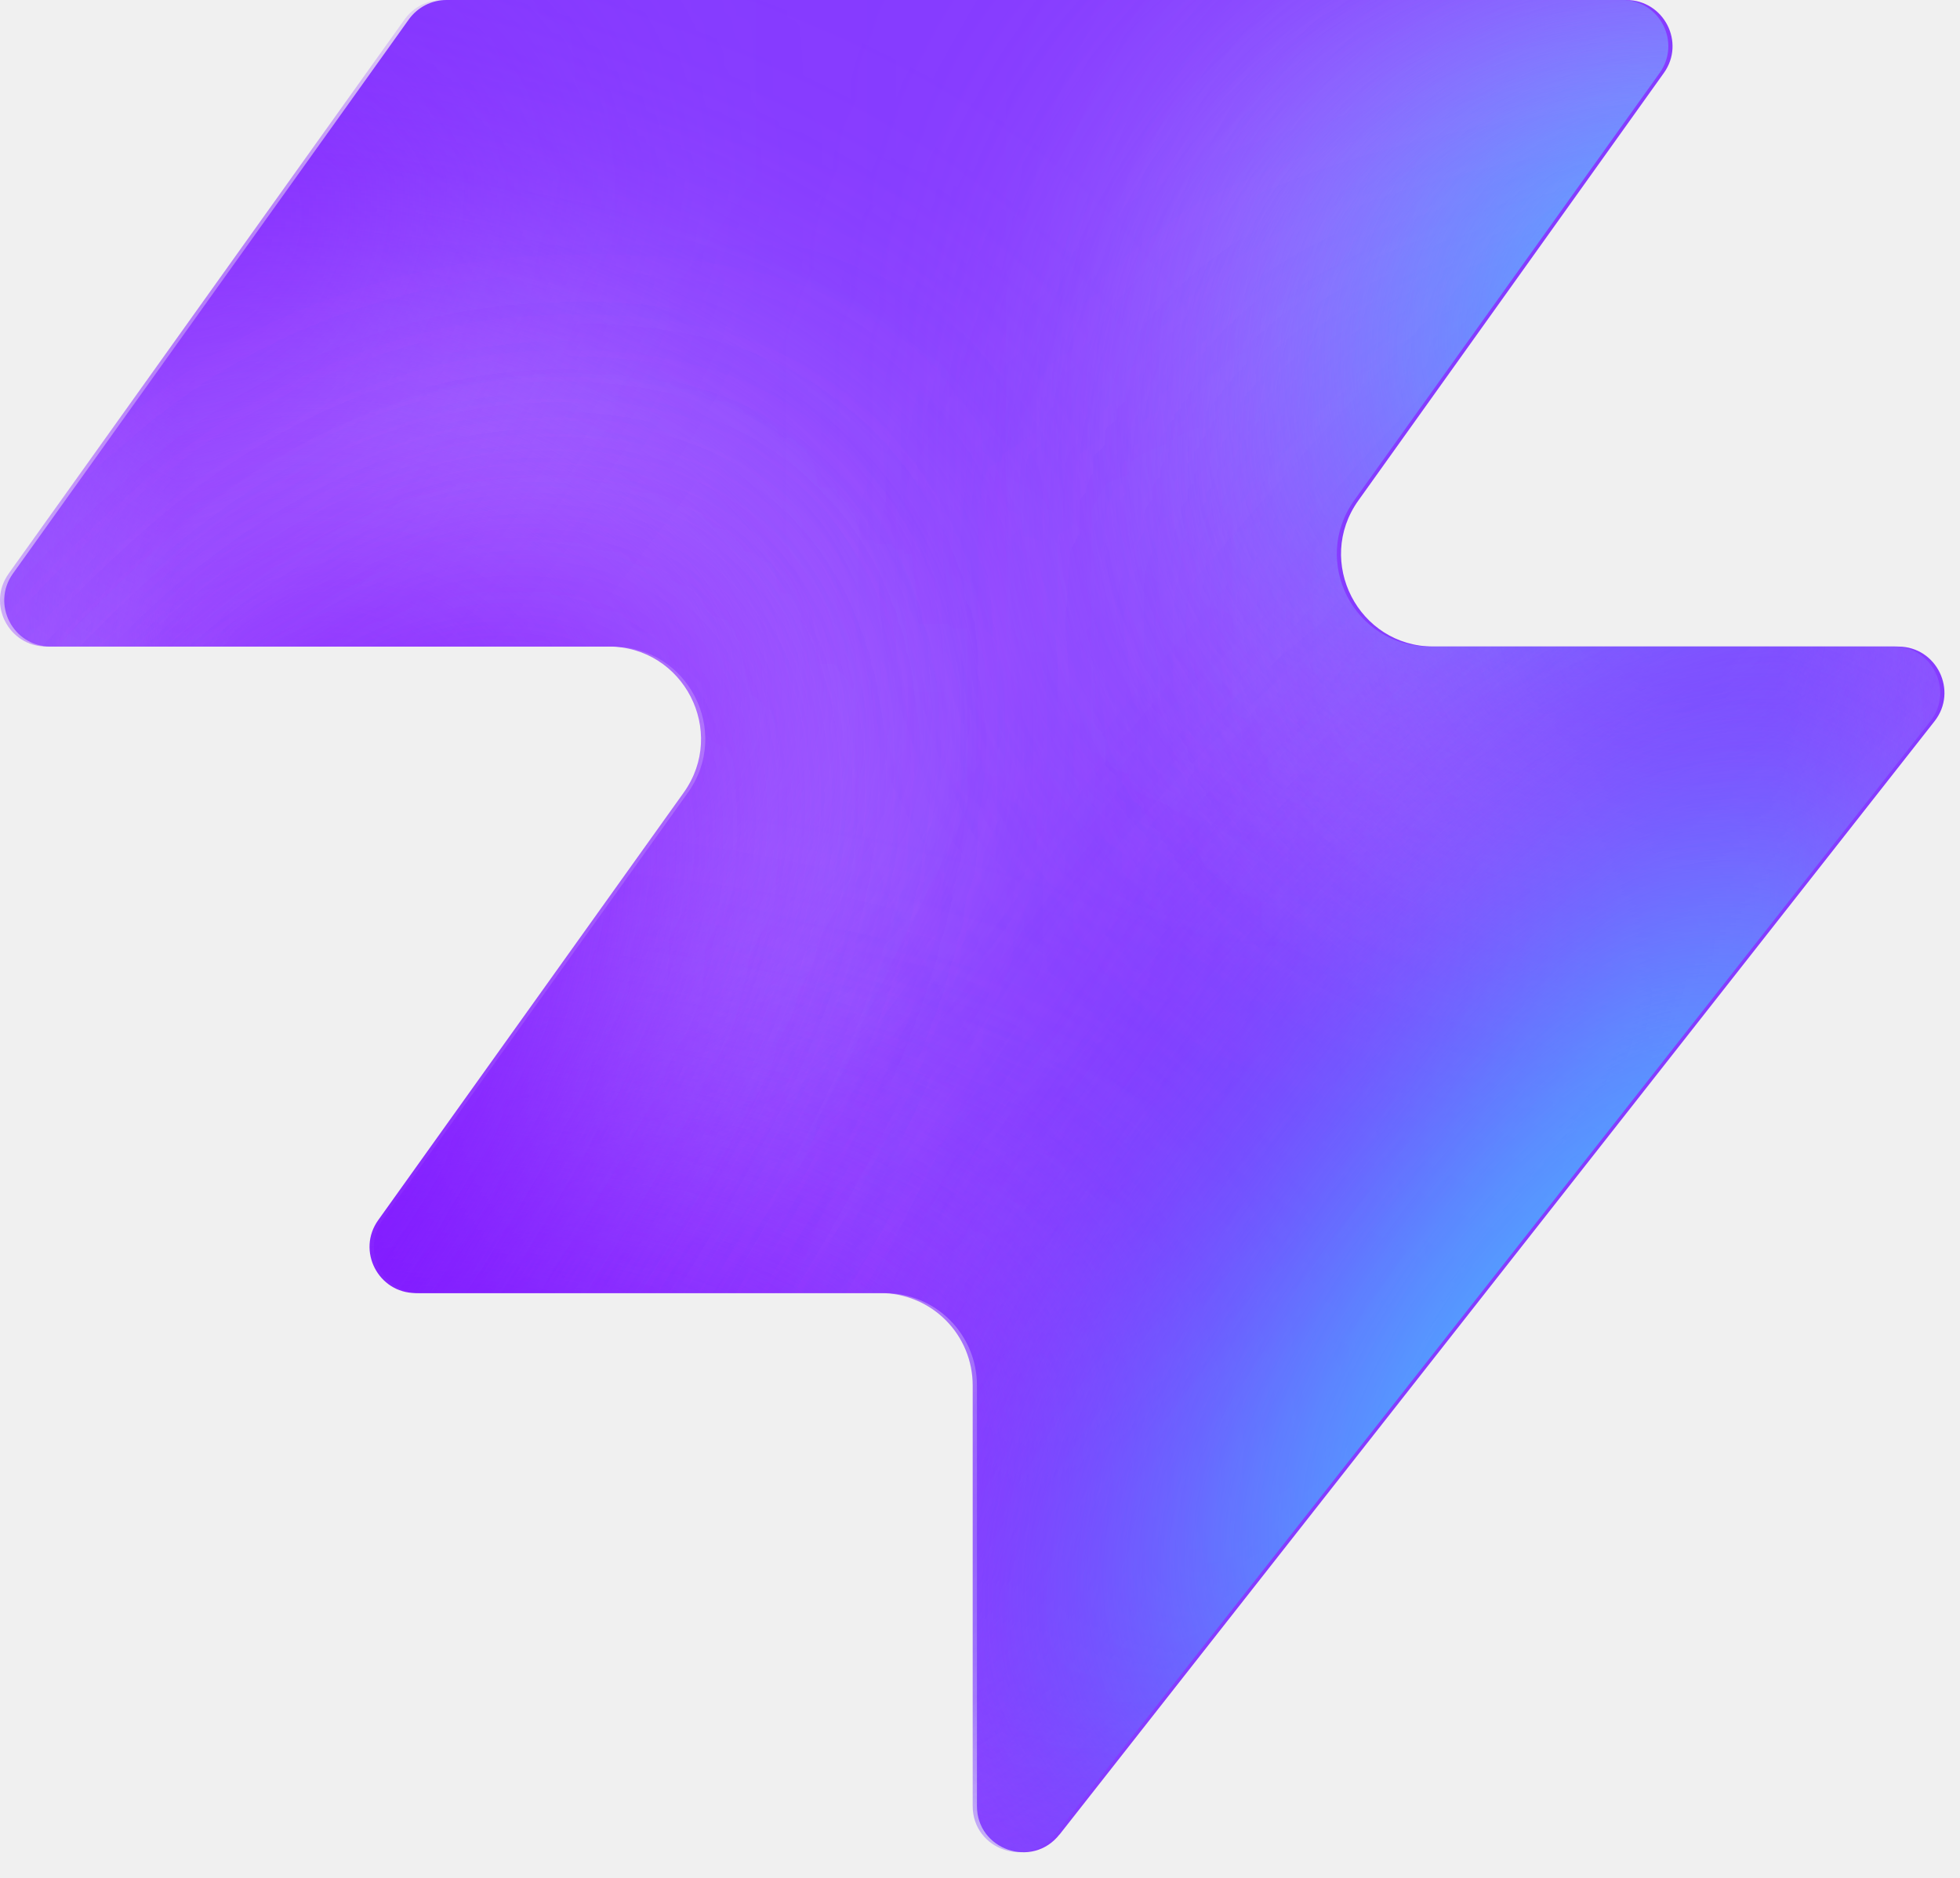
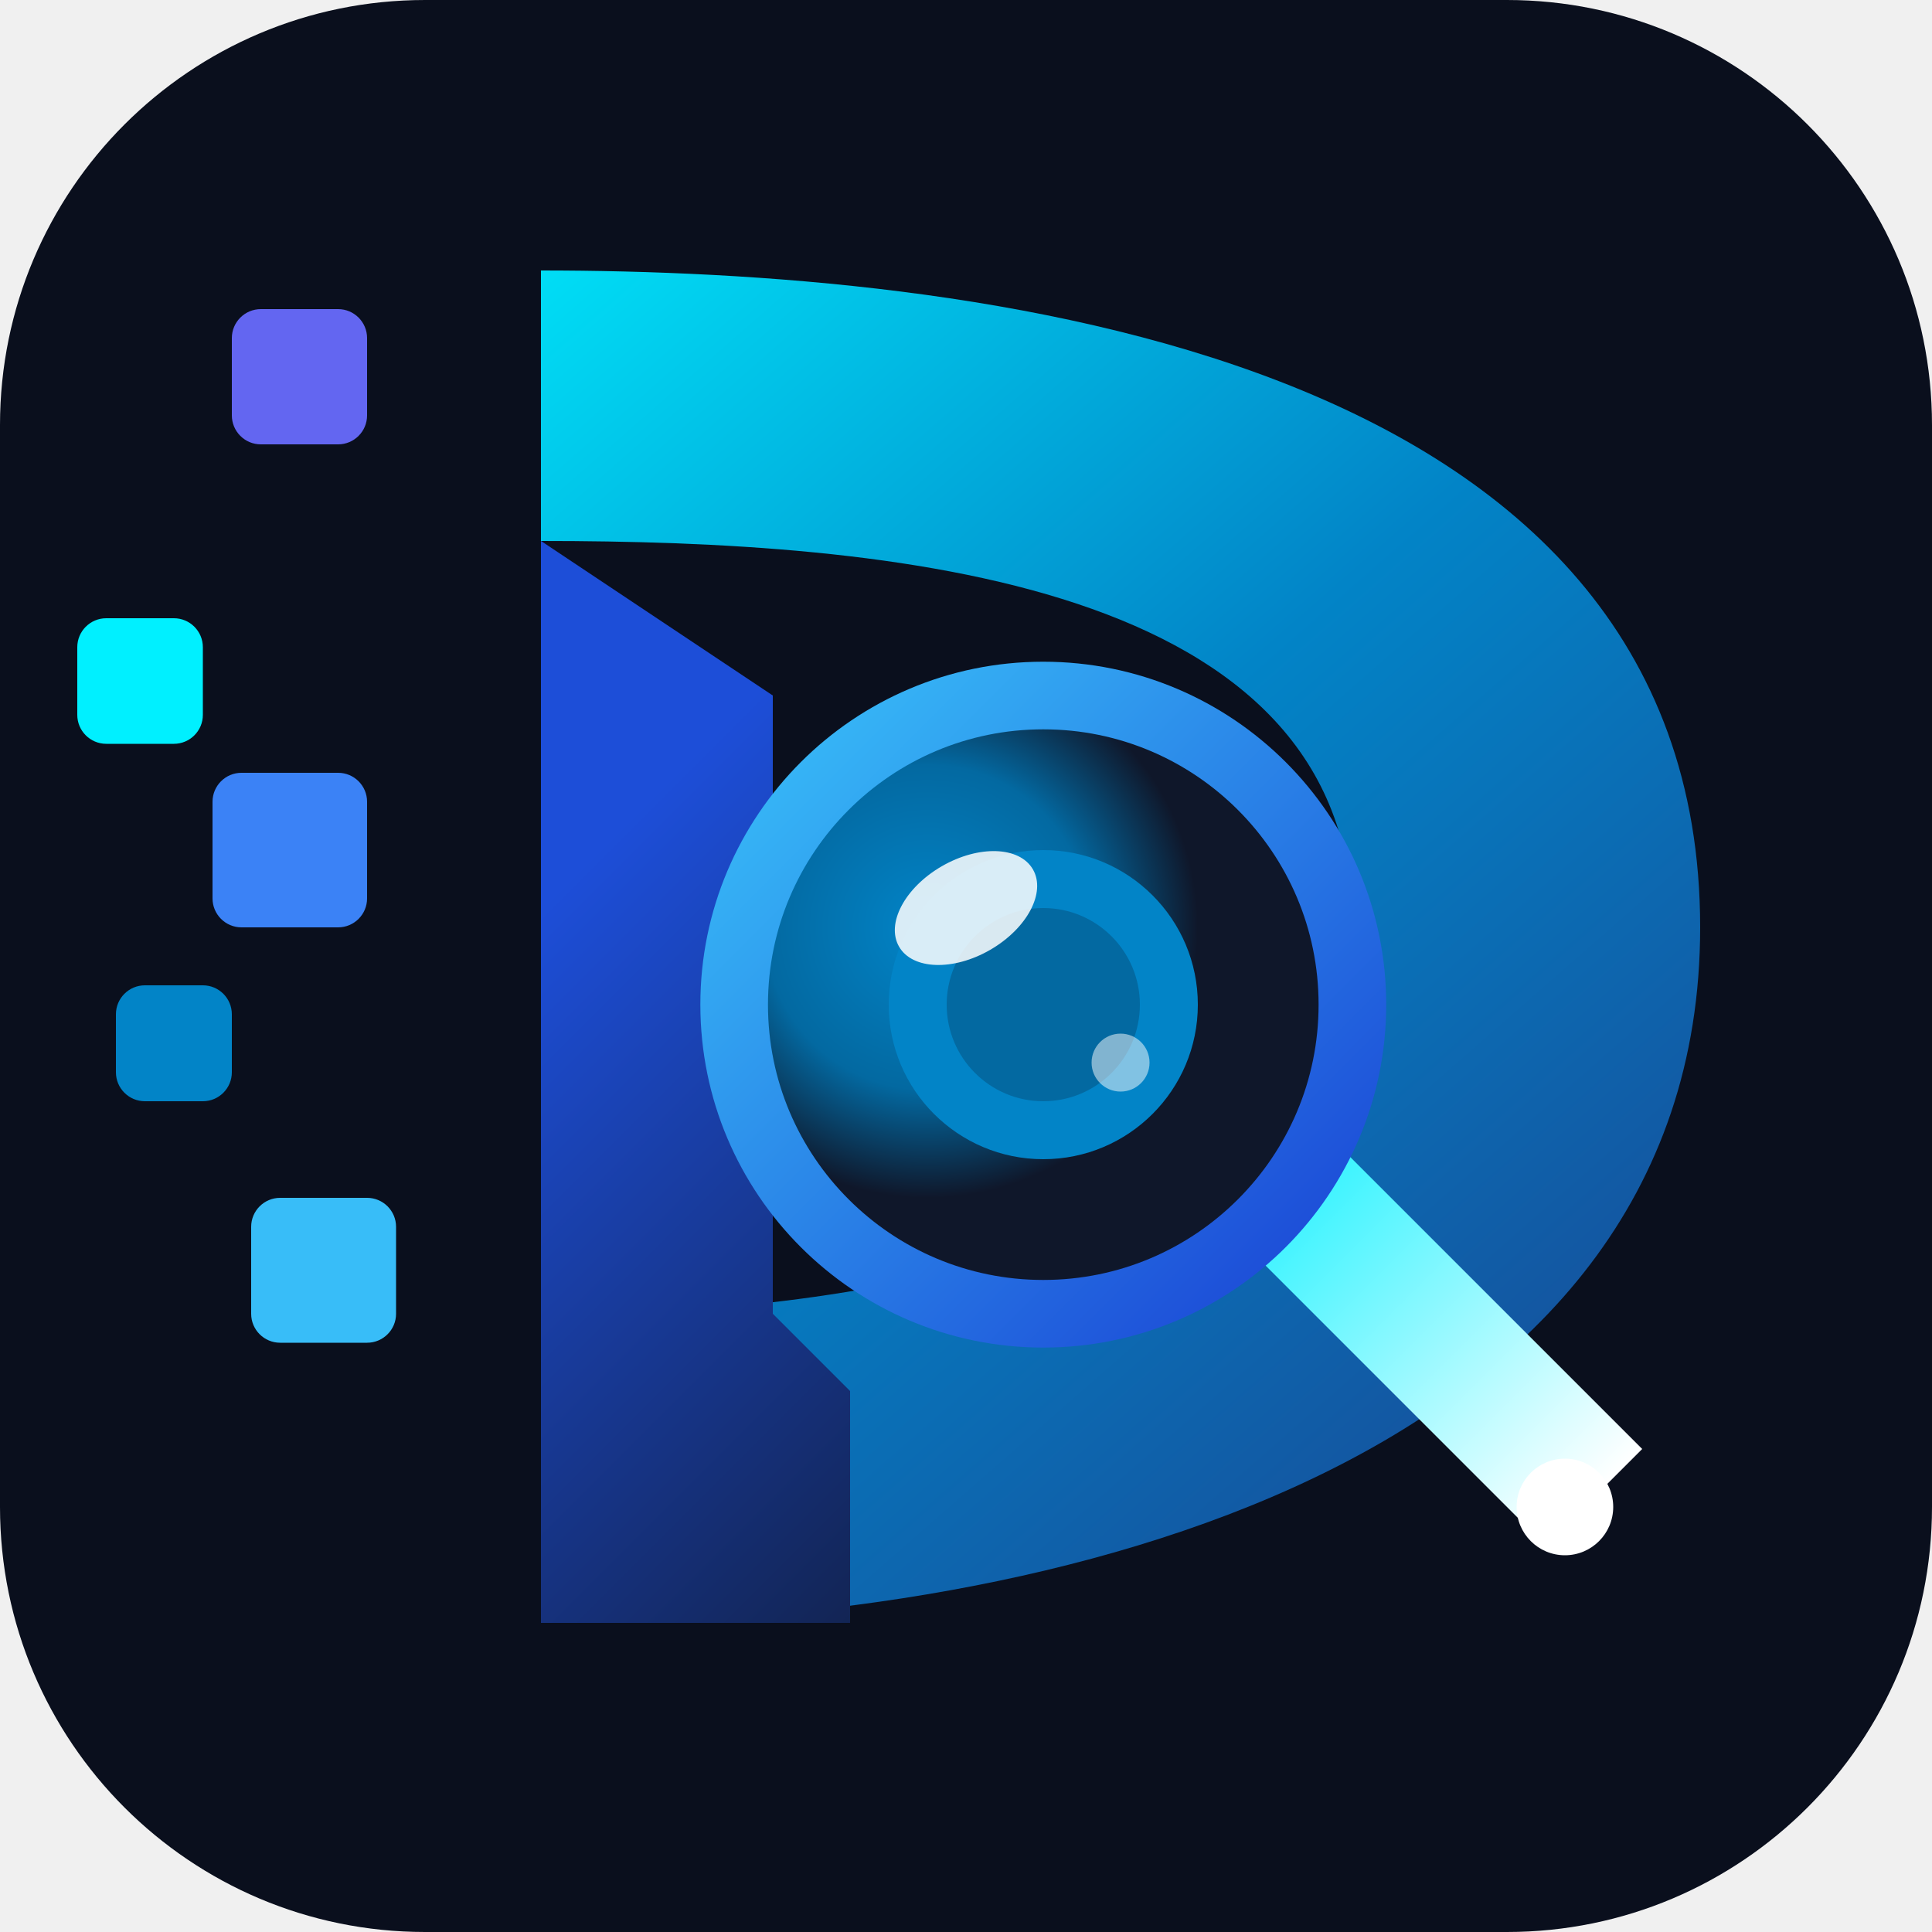
- <svg xmlns="http://www.w3.org/2000/svg" width="48" height="46" fill="none" viewBox="0 0 48 46">
-   <path fill="#863bff" d="M25.946 44.938c-.664.845-2.021.375-2.021-.698V33.937a2.26 2.26 0 0 0-2.262-2.262H10.287c-.92 0-1.456-1.04-.92-1.788l7.48-10.471c1.07-1.497 0-3.578-1.842-3.578H1.237c-.92 0-1.456-1.04-.92-1.788L10.013.474c.214-.297.556-.474.92-.474h28.894c.92 0 1.456 1.04.92 1.788l-7.48 10.471c-1.07 1.498 0 3.579 1.842 3.579h11.377c.943 0 1.473 1.088.89 1.83L25.947 44.94z" style="fill:#863bff;fill:color(display-p3 .525 .23 1);fill-opacity:1" />
-   <mask id="a" width="48" height="46" x="0" y="0" maskUnits="userSpaceOnUse" style="mask-type:alpha">
-     <path fill="#000" d="M25.842 44.938c-.664.844-2.021.375-2.021-.698V33.937a2.26 2.26 0 0 0-2.262-2.262H10.183c-.92 0-1.456-1.04-.92-1.788l7.48-10.471c1.07-1.498 0-3.579-1.842-3.579H1.133c-.92 0-1.456-1.04-.92-1.787L9.91.473c.214-.297.556-.474.92-.474h28.894c.92 0 1.456 1.04.92 1.788l-7.48 10.471c-1.07 1.498 0 3.578 1.842 3.578h11.377c.943 0 1.473 1.088.89 1.832L25.843 44.94z" style="fill:#000;fill-opacity:1" />
-   </mask>
-   <g mask="url(#a)">
-     <g filter="url(#b)">
-       <ellipse cx="5.508" cy="14.704" fill="#ede6ff" rx="5.508" ry="14.704" style="fill:#ede6ff;fill:color(display-p3 .927 .903 1);fill-opacity:1" transform="matrix(.00324 1 1 -.00324 -4.47 31.516)" />
-     </g>
-     <g filter="url(#c)">
-       <ellipse cx="10.399" cy="29.851" fill="#ede6ff" rx="10.399" ry="29.851" style="fill:#ede6ff;fill:color(display-p3 .927 .903 1);fill-opacity:1" transform="matrix(.00324 1 1 -.00324 -39.328 7.883)" />
-     </g>
-     <g filter="url(#d)">
-       <ellipse cx="5.508" cy="30.487" fill="#7e14ff" rx="5.508" ry="30.487" style="fill:#7e14ff;fill:color(display-p3 .492 .077 1);fill-opacity:1" transform="rotate(89.814 -25.913 -14.639)scale(1 -1)" />
-     </g>
-     <g filter="url(#e)">
-       <ellipse cx="5.508" cy="30.599" fill="#7e14ff" rx="5.508" ry="30.599" style="fill:#7e14ff;fill:color(display-p3 .492 .077 1);fill-opacity:1" transform="rotate(89.814 -32.644 -3.334)scale(1 -1)" />
-     </g>
-     <g filter="url(#f)">
-       <ellipse cx="5.508" cy="30.599" fill="#7e14ff" rx="5.508" ry="30.599" style="fill:#7e14ff;fill:color(display-p3 .492 .077 1);fill-opacity:1" transform="matrix(.00324 1 1 -.00324 -34.34 30.47)" />
-     </g>
-     <g filter="url(#g)">
-       <ellipse cx="14.072" cy="22.078" fill="#ede6ff" rx="14.072" ry="22.078" style="fill:#ede6ff;fill:color(display-p3 .927 .903 1);fill-opacity:1" transform="rotate(93.35 24.506 48.493)scale(-1 1)" />
-     </g>
-     <g filter="url(#h)">
-       <ellipse cx="3.47" cy="21.501" fill="#7e14ff" rx="3.47" ry="21.501" style="fill:#7e14ff;fill:color(display-p3 .492 .077 1);fill-opacity:1" transform="rotate(89.009 28.708 47.59)scale(-1 1)" />
-     </g>
-     <g filter="url(#i)">
-       <ellipse cx="3.47" cy="21.501" fill="#7e14ff" rx="3.47" ry="21.501" style="fill:#7e14ff;fill:color(display-p3 .492 .077 1);fill-opacity:1" transform="rotate(89.009 28.708 47.59)scale(-1 1)" />
-     </g>
-     <g filter="url(#j)">
-       <ellipse cx=".387" cy="8.972" fill="#7e14ff" rx="4.407" ry="29.108" style="fill:#7e14ff;fill:color(display-p3 .492 .077 1);fill-opacity:1" transform="rotate(39.51 .387 8.972)" />
-     </g>
-     <g filter="url(#k)">
-       <ellipse cx="47.523" cy="-6.092" fill="#7e14ff" rx="4.407" ry="29.108" style="fill:#7e14ff;fill:color(display-p3 .492 .077 1);fill-opacity:1" transform="rotate(37.892 47.523 -6.092)" />
-     </g>
-     <g filter="url(#l)">
-       <ellipse cx="41.412" cy="6.333" fill="#47bfff" rx="5.971" ry="9.665" style="fill:#47bfff;fill:color(display-p3 .28 .748 1);fill-opacity:1" transform="rotate(37.892 41.412 6.333)" />
-     </g>
-     <g filter="url(#m)">
-       <ellipse cx="-1.879" cy="38.332" fill="#7e14ff" rx="4.407" ry="29.108" style="fill:#7e14ff;fill:color(display-p3 .492 .077 1);fill-opacity:1" transform="rotate(37.892 -1.88 38.332)" />
-     </g>
-     <g filter="url(#n)">
-       <ellipse cx="-1.879" cy="38.332" fill="#7e14ff" rx="4.407" ry="29.108" style="fill:#7e14ff;fill:color(display-p3 .492 .077 1);fill-opacity:1" transform="rotate(37.892 -1.88 38.332)" />
-     </g>
-     <g filter="url(#o)">
-       <ellipse cx="35.651" cy="29.907" fill="#7e14ff" rx="4.407" ry="29.108" style="fill:#7e14ff;fill:color(display-p3 .492 .077 1);fill-opacity:1" transform="rotate(37.892 35.651 29.907)" />
-     </g>
-     <g filter="url(#p)">
-       <ellipse cx="38.418" cy="32.4" fill="#47bfff" rx="5.971" ry="15.297" style="fill:#47bfff;fill:color(display-p3 .28 .748 1);fill-opacity:1" transform="rotate(37.892 38.418 32.4)" />
-     </g>
-   </g>
+ <svg xmlns="http://www.w3.org/2000/svg" width="48" height="48" viewBox="0 0 100 100" fill="none">
  <defs>
-     <filter id="b" width="60.045" height="41.654" x="-19.77" y="16.149" color-interpolation-filters="sRGB" filterUnits="userSpaceOnUse">
-       <feFlood flood-opacity="0" result="BackgroundImageFix" />
-       <feBlend in="SourceGraphic" in2="BackgroundImageFix" result="shape" />
-       <feGaussianBlur result="effect1_foregroundBlur_2002_17158" stdDeviation="7.659" />
-     </filter>
-     <filter id="c" width="90.34" height="51.437" x="-54.613" y="-7.533" color-interpolation-filters="sRGB" filterUnits="userSpaceOnUse">
-       <feFlood flood-opacity="0" result="BackgroundImageFix" />
-       <feBlend in="SourceGraphic" in2="BackgroundImageFix" result="shape" />
-       <feGaussianBlur result="effect1_foregroundBlur_2002_17158" stdDeviation="7.659" />
-     </filter>
-     <filter id="d" width="79.355" height="29.4" x="-49.64" y="2.03" color-interpolation-filters="sRGB" filterUnits="userSpaceOnUse">
-       <feFlood flood-opacity="0" result="BackgroundImageFix" />
-       <feBlend in="SourceGraphic" in2="BackgroundImageFix" result="shape" />
-       <feGaussianBlur result="effect1_foregroundBlur_2002_17158" stdDeviation="4.596" />
-     </filter>
-     <filter id="e" width="79.579" height="29.4" x="-45.045" y="20.029" color-interpolation-filters="sRGB" filterUnits="userSpaceOnUse">
-       <feFlood flood-opacity="0" result="BackgroundImageFix" />
-       <feBlend in="SourceGraphic" in2="BackgroundImageFix" result="shape" />
-       <feGaussianBlur result="effect1_foregroundBlur_2002_17158" stdDeviation="4.596" />
-     </filter>
-     <filter id="f" width="79.579" height="29.4" x="-43.513" y="21.178" color-interpolation-filters="sRGB" filterUnits="userSpaceOnUse">
-       <feFlood flood-opacity="0" result="BackgroundImageFix" />
-       <feBlend in="SourceGraphic" in2="BackgroundImageFix" result="shape" />
-       <feGaussianBlur result="effect1_foregroundBlur_2002_17158" stdDeviation="4.596" />
-     </filter>
-     <filter id="g" width="74.749" height="58.852" x="15.756" y="-17.901" color-interpolation-filters="sRGB" filterUnits="userSpaceOnUse">
-       <feFlood flood-opacity="0" result="BackgroundImageFix" />
-       <feBlend in="SourceGraphic" in2="BackgroundImageFix" result="shape" />
-       <feGaussianBlur result="effect1_foregroundBlur_2002_17158" stdDeviation="7.659" />
-     </filter>
-     <filter id="h" width="61.377" height="25.362" x="23.548" y="2.284" color-interpolation-filters="sRGB" filterUnits="userSpaceOnUse">
-       <feFlood flood-opacity="0" result="BackgroundImageFix" />
-       <feBlend in="SourceGraphic" in2="BackgroundImageFix" result="shape" />
-       <feGaussianBlur result="effect1_foregroundBlur_2002_17158" stdDeviation="4.596" />
-     </filter>
-     <filter id="i" width="61.377" height="25.362" x="23.548" y="2.284" color-interpolation-filters="sRGB" filterUnits="userSpaceOnUse">
-       <feFlood flood-opacity="0" result="BackgroundImageFix" />
-       <feBlend in="SourceGraphic" in2="BackgroundImageFix" result="shape" />
-       <feGaussianBlur result="effect1_foregroundBlur_2002_17158" stdDeviation="4.596" />
-     </filter>
-     <filter id="j" width="56.045" height="63.649" x="-27.636" y="-22.853" color-interpolation-filters="sRGB" filterUnits="userSpaceOnUse">
-       <feFlood flood-opacity="0" result="BackgroundImageFix" />
-       <feBlend in="SourceGraphic" in2="BackgroundImageFix" result="shape" />
-       <feGaussianBlur result="effect1_foregroundBlur_2002_17158" stdDeviation="4.596" />
-     </filter>
-     <filter id="k" width="54.814" height="64.646" x="20.116" y="-38.415" color-interpolation-filters="sRGB" filterUnits="userSpaceOnUse">
-       <feFlood flood-opacity="0" result="BackgroundImageFix" />
-       <feBlend in="SourceGraphic" in2="BackgroundImageFix" result="shape" />
-       <feGaussianBlur result="effect1_foregroundBlur_2002_17158" stdDeviation="4.596" />
-     </filter>
-     <filter id="l" width="33.541" height="35.313" x="24.641" y="-11.323" color-interpolation-filters="sRGB" filterUnits="userSpaceOnUse">
-       <feFlood flood-opacity="0" result="BackgroundImageFix" />
-       <feBlend in="SourceGraphic" in2="BackgroundImageFix" result="shape" />
-       <feGaussianBlur result="effect1_foregroundBlur_2002_17158" stdDeviation="4.596" />
-     </filter>
-     <filter id="m" width="54.814" height="64.646" x="-29.286" y="6.009" color-interpolation-filters="sRGB" filterUnits="userSpaceOnUse">
-       <feFlood flood-opacity="0" result="BackgroundImageFix" />
-       <feBlend in="SourceGraphic" in2="BackgroundImageFix" result="shape" />
-       <feGaussianBlur result="effect1_foregroundBlur_2002_17158" stdDeviation="4.596" />
-     </filter>
-     <filter id="n" width="54.814" height="64.646" x="-29.286" y="6.009" color-interpolation-filters="sRGB" filterUnits="userSpaceOnUse">
-       <feFlood flood-opacity="0" result="BackgroundImageFix" />
-       <feBlend in="SourceGraphic" in2="BackgroundImageFix" result="shape" />
-       <feGaussianBlur result="effect1_foregroundBlur_2002_17158" stdDeviation="4.596" />
-     </filter>
-     <filter id="o" width="54.814" height="64.646" x="8.244" y="-2.416" color-interpolation-filters="sRGB" filterUnits="userSpaceOnUse">
-       <feFlood flood-opacity="0" result="BackgroundImageFix" />
-       <feBlend in="SourceGraphic" in2="BackgroundImageFix" result="shape" />
-       <feGaussianBlur result="effect1_foregroundBlur_2002_17158" stdDeviation="4.596" />
-     </filter>
-     <filter id="p" width="39.409" height="43.623" x="18.713" y="10.588" color-interpolation-filters="sRGB" filterUnits="userSpaceOnUse">
-       <feFlood flood-opacity="0" result="BackgroundImageFix" />
-       <feBlend in="SourceGraphic" in2="BackgroundImageFix" result="shape" />
-       <feGaussianBlur result="effect1_foregroundBlur_2002_17158" stdDeviation="4.596" />
-     </filter>
+     <linearGradient id="diq-outer-d" x1="20" y1="10" x2="90" y2="90" gradientUnits="userSpaceOnUse">
+       <stop offset="0%" stop-color="#00F0FF" />
+       <stop offset="45%" stop-color="#0284C7" />
+       <stop offset="100%" stop-color="#1E3A8A" />
+     </linearGradient>
+     <linearGradient id="diq-fold" x1="25" y1="50" x2="60" y2="85" gradientUnits="userSpaceOnUse">
+       <stop offset="0%" stop-color="#1D4ED8" />
+       <stop offset="100%" stop-color="#0F172A" />
+     </linearGradient>
+     <linearGradient id="diq-lens-rim" x1="38" y1="38" x2="66" y2="66" gradientUnits="userSpaceOnUse">
+       <stop offset="0%" stop-color="#38BDF8" />
+       <stop offset="100%" stop-color="#1D4ED8" />
+     </linearGradient>
+     <radialGradient id="diq-lens-glass" cx="48" cy="48" r="14" gradientUnits="userSpaceOnUse">
+       <stop offset="0%" stop-color="#0284C7" />
+       <stop offset="60%" stop-color="#0369A1" />
+       <stop offset="100%" stop-color="#0F172A" />
+     </radialGradient>
+     <linearGradient id="diq-handle" x1="60" y1="60" x2="80" y2="80" gradientUnits="userSpaceOnUse">
+       <stop offset="0%" stop-color="#00F0FF" />
+       <stop offset="100%" stop-color="#FFFFFF" />
+     </linearGradient>
  </defs>
+   <rect width="100" height="100" rx="22" fill="#0A0F1D" />
+   <rect x="12" y="16" width="7" height="7" rx="1.5" fill="#6366F1" />
+   <rect x="4" y="32" width="6.5" height="6.5" rx="1.5" fill="#00F0FF" />
+   <rect x="11" y="40" width="8" height="8" rx="1.5" fill="#3B82F6" />
+   <rect x="6" y="51" width="6" height="6" rx="1.5" fill="#0284C7" />
+   <rect x="13" y="62" width="7.5" height="7.5" rx="1.5" fill="#38BDF8" />
+   <path d="M28 14 C50 14, 88 18, 88 48 C88 76, 54 84, 30 84 L30 68 C44 68, 70 64, 70 48 C70 30, 46 28, 28 28 Z" fill="url(#diq-outer-d)" />
+   <path d="M28 28 L28 84 L44 84 L44 72 L40 68 L40 36 L28 28 Z" fill="url(#diq-fold)" />
+   <path d="M62 62 L80 80 L85 75 L67 57 Z" fill="url(#diq-handle)" />
+   <circle cx="81" cy="78" r="2.5" fill="#FFFFFF" />
+   <circle cx="54" cy="52" r="16" fill="url(#diq-lens-glass)" stroke="url(#diq-lens-rim)" stroke-width="3.5" />
+   <circle cx="54" cy="52" r="8" fill="#0284C7" />
+   <circle cx="54" cy="52" r="5" fill="#0369A1" />
+   <ellipse cx="50" cy="47" rx="4" ry="2.5" transform="rotate(-30 50 47)" fill="#FFFFFF" fill-opacity="0.85" />
+   <circle cx="58" cy="55" r="1.5" fill="#FFFFFF" fill-opacity="0.5" />
</svg>
